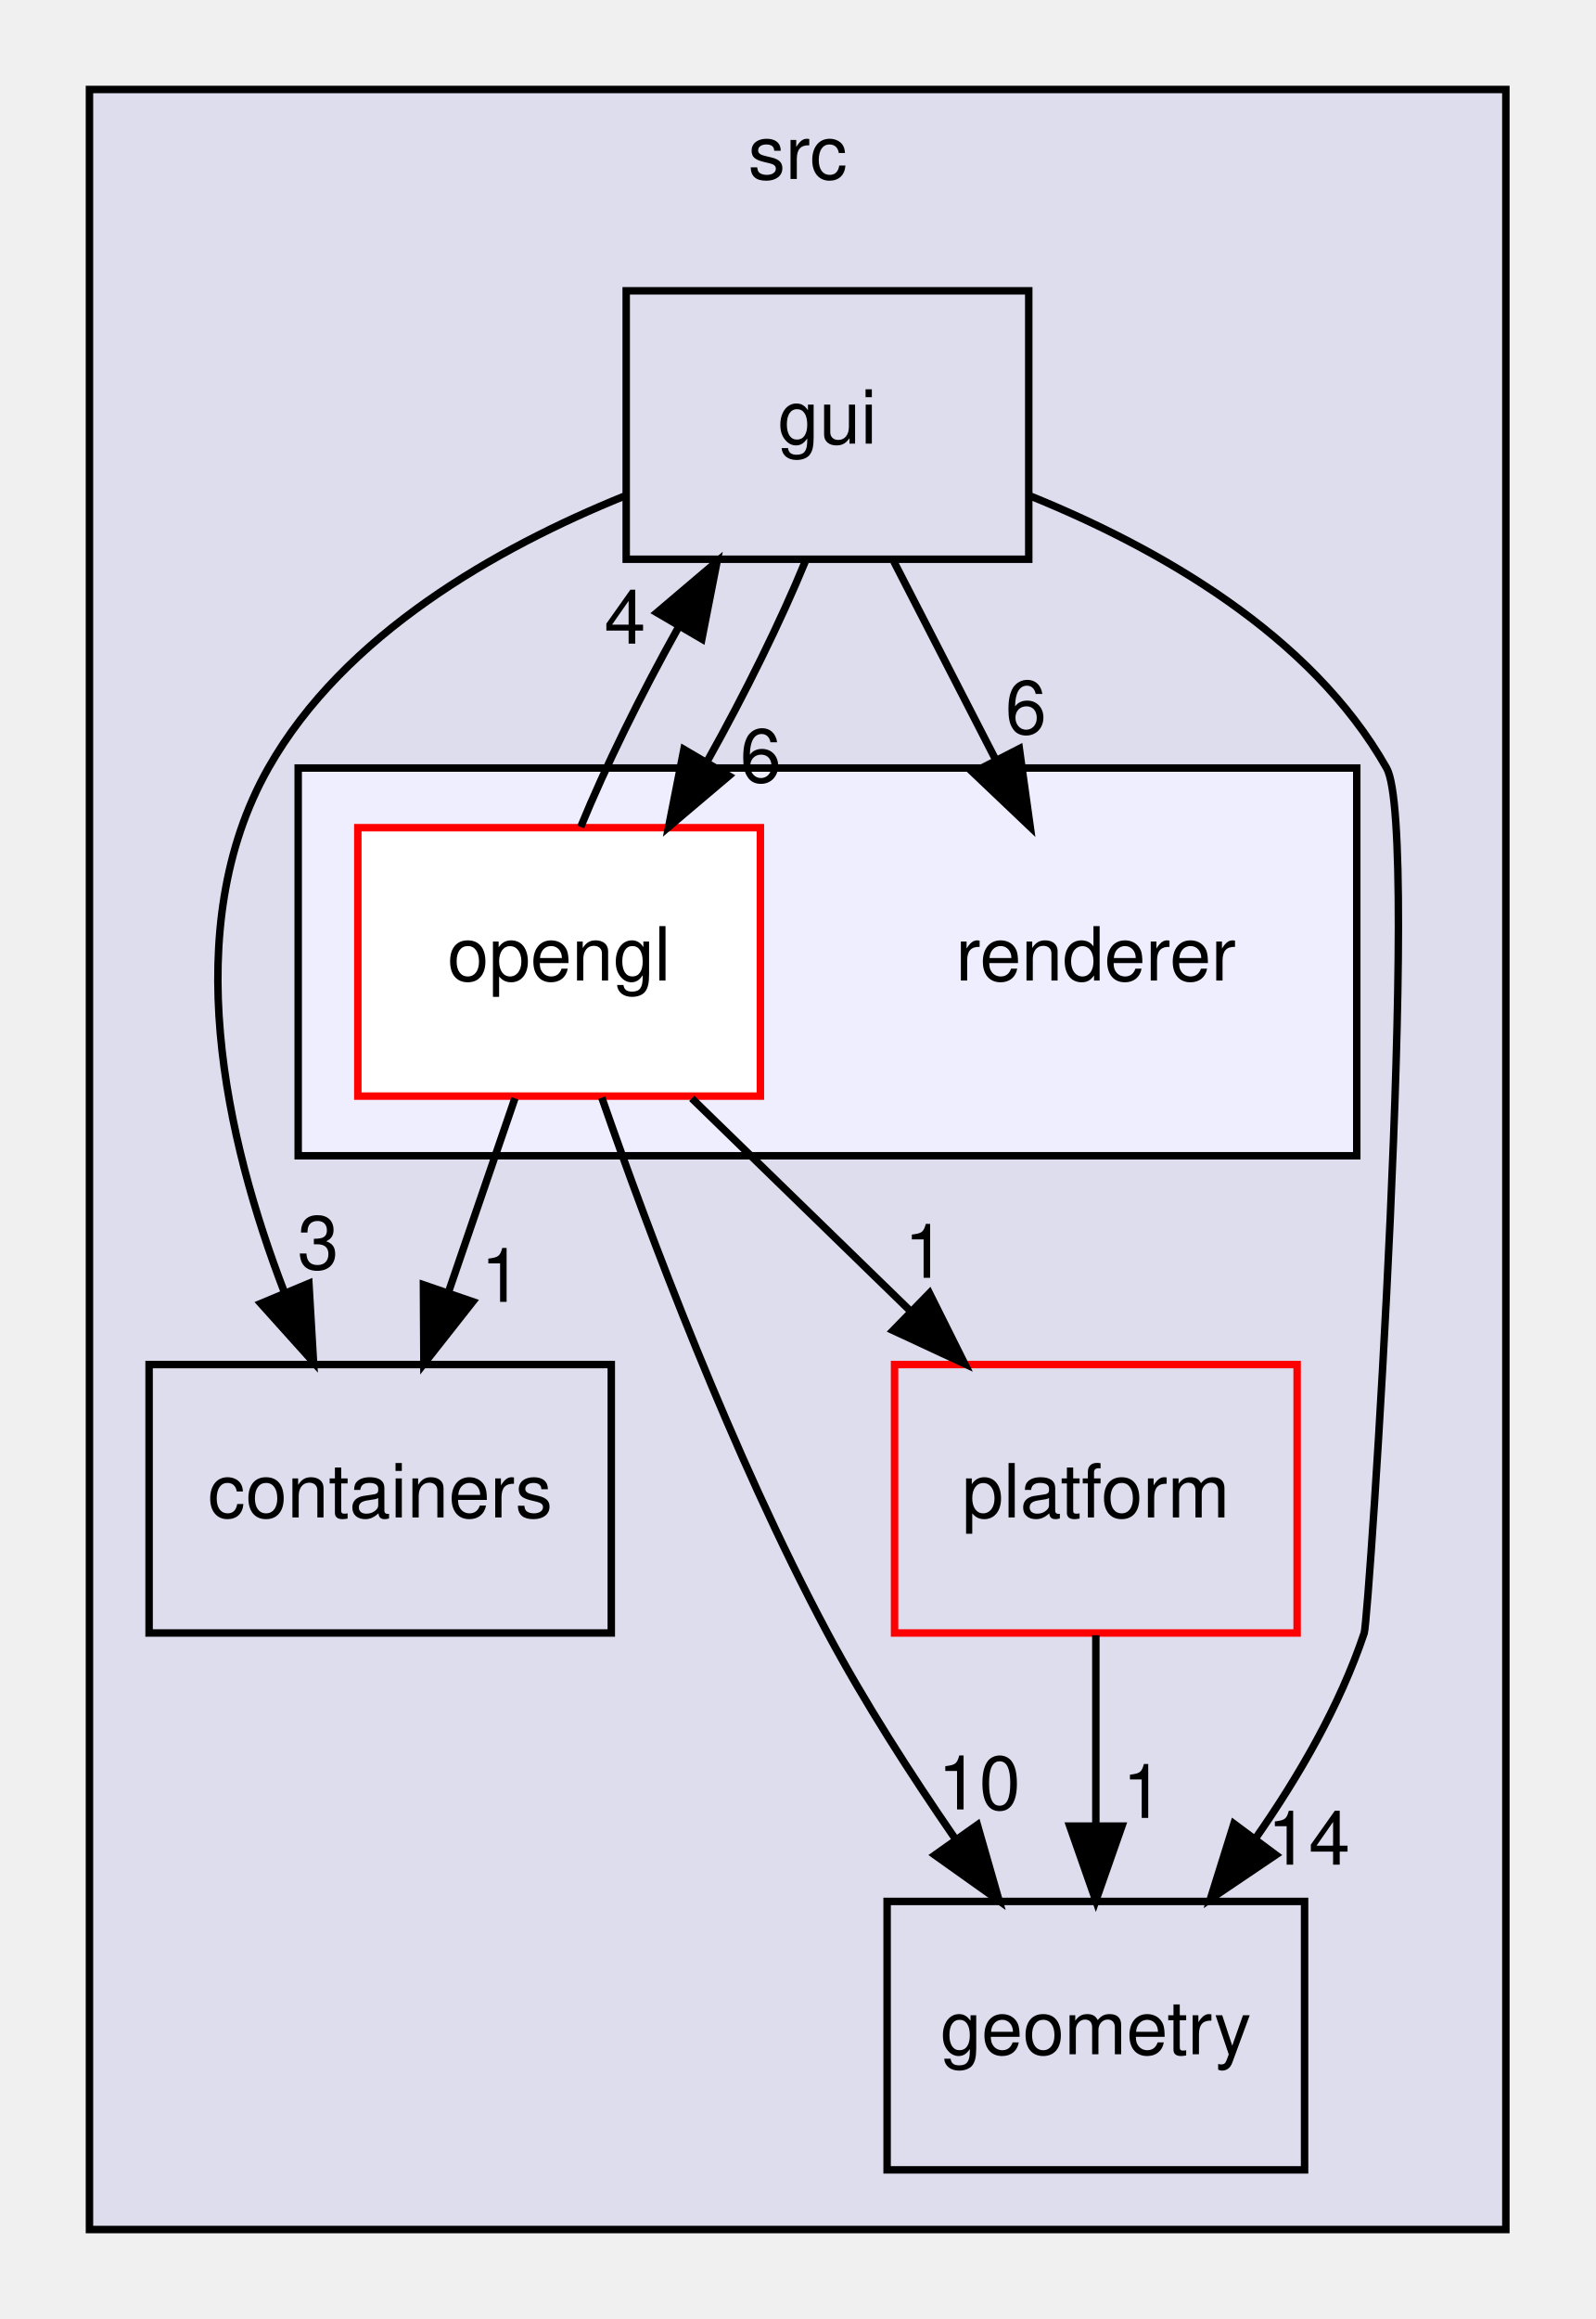
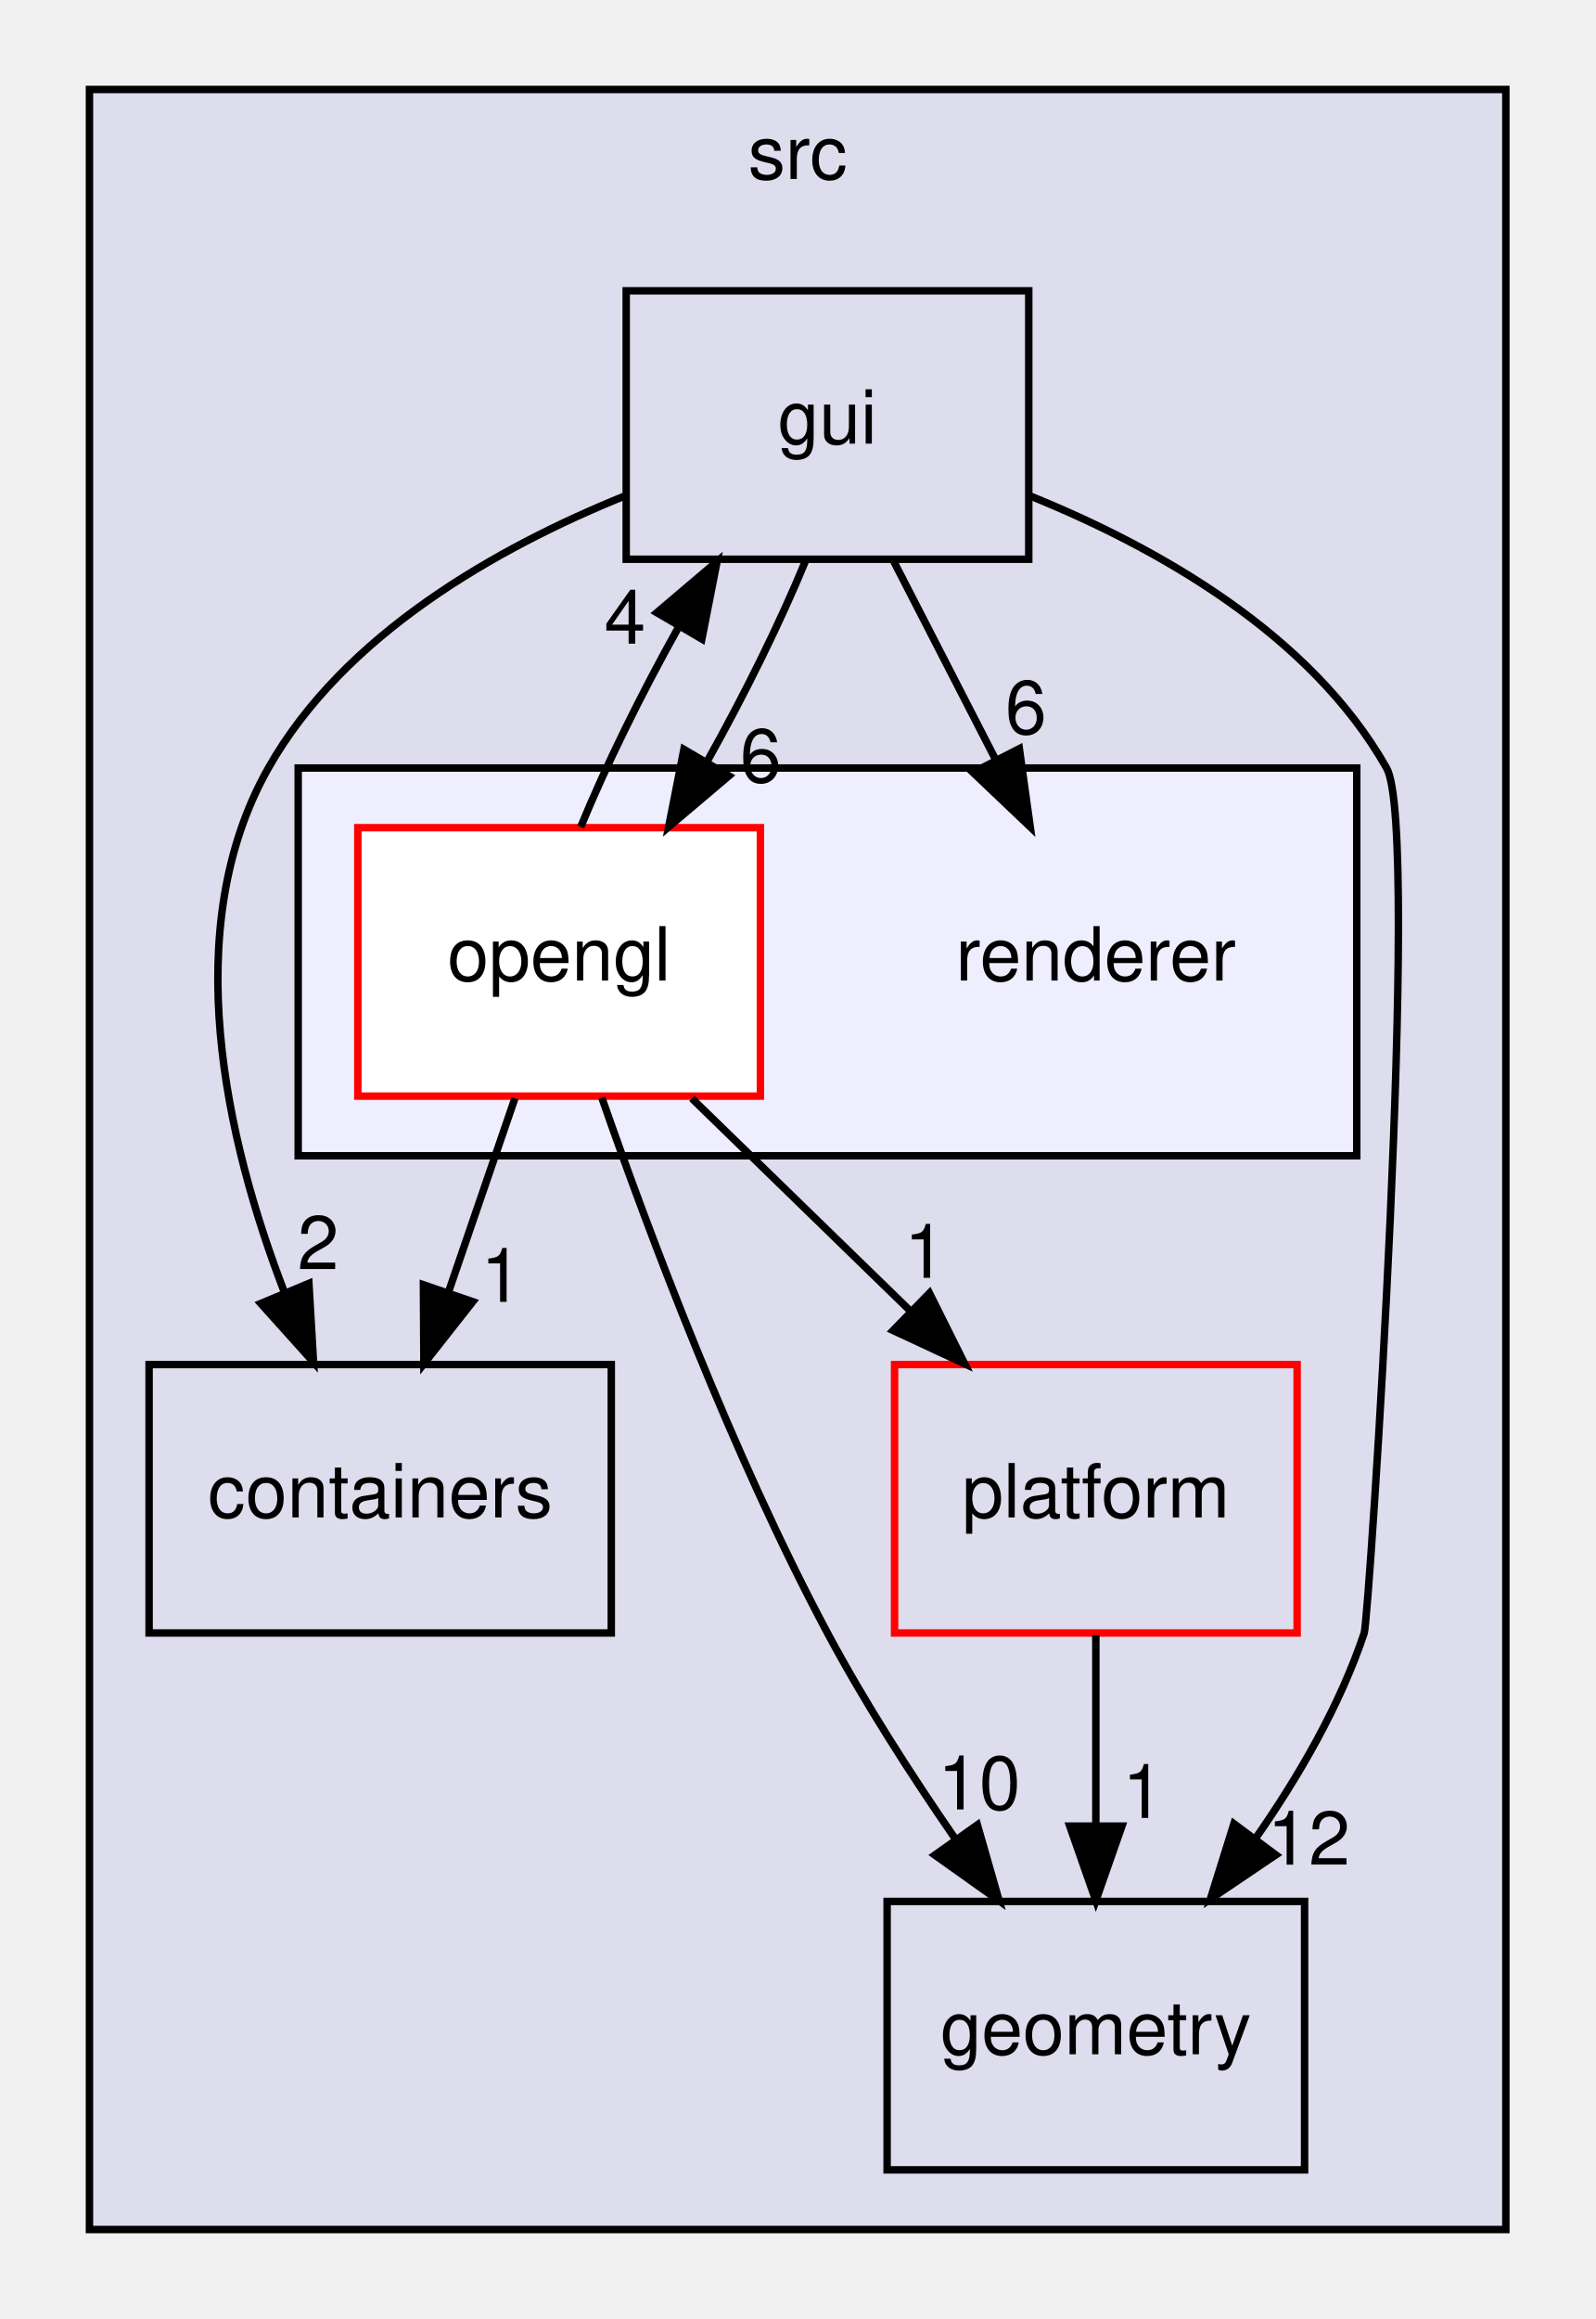
<svg xmlns="http://www.w3.org/2000/svg" xmlns:xlink="http://www.w3.org/1999/xlink" width="214pt" height="311pt" viewBox="0.00 0.00 214.00 311.00">
  <g id="graph0" class="graph" transform="scale(1 1) rotate(0) translate(4 307)">
    <g id="clust1" class="cluster">
      <g id="a_clust1">
        <a xlink:href="dir_68267d1309a1af8e8297ef4c3efbcdba.html" target="_top" xlink:title="src">
          <polygon fill="#ddddee" stroke="black" points="8,-8 8,-295 198,-295 198,-8 8,-8" />
          <text text-anchor="middle" x="103" y="-283" font-family="Helvetica,sans-Serif" font-size="10.00">src</text>
        </a>
      </g>
    </g>
    <g id="clust2" class="cluster">
      <g id="a_clust2">
        <a xlink:href="dir_7bc5e25958a2fb25a8561f3aa0def6c5.html" target="_top">
          <polygon fill="#eeeeff" stroke="black" points="36,-152 36,-204 178,-204 178,-152 36,-152" />
        </a>
      </g>
    </g>
    <g id="node1" class="node">
      <g id="a_node1">
        <a xlink:href="dir_0b61c55142250c0cc363383afd8075a4.html" target="_top" xlink:title="containers">
          <polygon fill="none" stroke="black" points="78,-124 16,-124 16,-88 78,-88 78,-124" />
          <text text-anchor="middle" x="47" y="-103.5" font-family="Helvetica,sans-Serif" font-size="10.00">containers</text>
        </a>
      </g>
    </g>
    <g id="node2" class="node">
      <g id="a_node2">
        <a xlink:href="dir_405fd32de3649961a5f009c7a3fe84df.html" target="_top" xlink:title="geometry">
          <polygon fill="none" stroke="black" points="171,-52 115,-52 115,-16 171,-16 171,-52" />
          <text text-anchor="middle" x="143" y="-31.5" font-family="Helvetica,sans-Serif" font-size="10.00">geometry</text>
        </a>
      </g>
    </g>
    <g id="node3" class="node">
      <g id="a_node3">
        <a xlink:href="dir_4b68c2fef3e151b6b93d5e93b14f1857.html" target="_top" xlink:title="platform">
          <polygon fill="none" stroke="red" points="170,-124 116,-124 116,-88 170,-88 170,-124" />
          <text text-anchor="middle" x="143" y="-103.5" font-family="Helvetica,sans-Serif" font-size="10.00">platform</text>
        </a>
      </g>
    </g>
    <g id="edge9" class="edge">
      <path fill="none" stroke="black" d="M143,-87.7C143,-79.98 143,-70.71 143,-62.11" />
      <polygon fill="black" stroke="black" points="146.5,-62.1 143,-52.1 139.5,-62.1 146.5,-62.1" />
      <g id="a_edge9-headlabel">
        <a xlink:href="dir_000010_000005.html" target="_top" xlink:title="1">
          <text text-anchor="middle" x="149.34" y="-63.2" font-family="Helvetica,sans-Serif" font-size="10.00">1</text>
        </a>
      </g>
    </g>
    <g id="node4" class="node">
      <g id="a_node4">
        <a xlink:href="dir_99d0482cf009f9d97a0877749b817f19.html" target="_top" xlink:title="gui">
          <polygon fill="none" stroke="black" points="134,-268 80,-268 80,-232 134,-232 134,-268" />
          <text text-anchor="middle" x="107" y="-247.5" font-family="Helvetica,sans-Serif" font-size="10.00">gui</text>
        </a>
      </g>
    </g>
    <g id="edge1" class="edge">
      <path fill="none" stroke="black" d="M79.72,-240.45C62.71,-233.55 42.17,-221.97 32,-204 19.81,-182.46 26.28,-154.14 34.16,-133.67" />
      <polygon fill="black" stroke="black" points="37.44,-134.89 38.06,-124.31 30.98,-132.19 37.44,-134.89" />
      <g id="a_edge1-headlabel">
-         <a xlink:href="dir_000006_000001.html" target="_top" xlink:title="3">
-           <text text-anchor="middle" x="38.68" y="-136.8" font-family="Helvetica,sans-Serif" font-size="10.00">3</text>
+         <a xlink:href="dir_000006_000001.html" target="_top" xlink:title="2">
+           <text text-anchor="middle" x="38.68" y="-136.8" font-family="Helvetica,sans-Serif" font-size="10.00">2</text>
        </a>
      </g>
    </g>
    <g id="edge2" class="edge">
      <path fill="none" stroke="black" d="M134.28,-240.45C151.29,-233.55 171.83,-221.97 182,-204 186.66,-195.78 179.65,-89.96 179,-88 175.76,-78.29 170.2,-68.71 164.4,-60.42" />
      <polygon fill="black" stroke="black" points="167.14,-58.24 158.36,-52.31 161.52,-62.42 167.14,-58.24" />
      <g id="a_edge2-headlabel">
-         <a xlink:href="dir_000006_000005.html" target="_top" xlink:title="14">
-           <text text-anchor="middle" x="171.56" y="-56.93" font-family="Helvetica,sans-Serif" font-size="10.00">14</text>
+         <a xlink:href="dir_000006_000005.html" target="_top" xlink:title="12">
+           <text text-anchor="middle" x="171.56" y="-56.93" font-family="Helvetica,sans-Serif" font-size="10.00">12</text>
        </a>
      </g>
    </g>
    <g id="node5" class="node">
      <text text-anchor="middle" x="143" y="-175.5" font-family="Helvetica,sans-Serif" font-size="10.00">renderer</text>
    </g>
    <g id="edge3" class="edge">
      <path fill="none" stroke="black" d="M115.9,-231.7C120,-223.73 124.95,-214.1 129.49,-205.26" />
      <polygon fill="black" stroke="black" points="132.74,-206.6 134.2,-196.1 126.52,-203.4 132.74,-206.6" />
      <g id="a_edge3-headlabel">
        <a xlink:href="dir_000006_000014.html" target="_top" xlink:title="6">
          <text text-anchor="middle" x="133.62" y="-208.59" font-family="Helvetica,sans-Serif" font-size="10.00">6</text>
        </a>
      </g>
    </g>
    <g id="node6" class="node">
      <g id="a_node6">
        <a xlink:href="dir_81ad5397e2f6e7d41ed68488a4d626a2.html" target="_top" xlink:title="opengl">
          <polygon fill="white" stroke="red" points="98,-196 44,-196 44,-160 98,-160 98,-196" />
          <text text-anchor="middle" x="71" y="-175.5" font-family="Helvetica,sans-Serif" font-size="10.00">opengl</text>
        </a>
      </g>
    </g>
    <g id="edge4" class="edge">
      <path fill="none" stroke="black" d="M104.02,-231.7C100.71,-223.64 95.9,-213.89 90.91,-204.98" />
      <polygon fill="black" stroke="black" points="93.78,-202.95 85.69,-196.1 87.74,-206.5 93.78,-202.95" />
      <g id="a_edge4-headlabel">
        <a xlink:href="dir_000006_000015.html" target="_top" xlink:title="6">
          <text text-anchor="middle" x="98.04" y="-202.11" font-family="Helvetica,sans-Serif" font-size="10.00">6</text>
        </a>
      </g>
    </g>
    <g id="edge5" class="edge">
      <path fill="none" stroke="black" d="M65.07,-159.7C62.39,-151.9 59.17,-142.51 56.2,-133.83" />
      <polygon fill="black" stroke="black" points="59.42,-132.43 52.86,-124.1 52.8,-134.7 59.42,-132.43" />
      <g id="a_edge5-headlabel">
        <a xlink:href="dir_000015_000001.html" target="_top" xlink:title="1">
          <text text-anchor="middle" x="63.27" y="-132.41" font-family="Helvetica,sans-Serif" font-size="10.00">1</text>
        </a>
      </g>
    </g>
    <g id="edge6" class="edge">
      <path fill="none" stroke="black" d="M76.73,-159.79C83.11,-141.49 94.2,-111.96 107,-88 111.98,-78.68 118.22,-68.98 124.1,-60.46" />
      <polygon fill="black" stroke="black" points="127.11,-62.27 130.03,-52.08 121.4,-58.22 127.11,-62.27" />
      <g id="a_edge6-headlabel">
        <a xlink:href="dir_000015_000005.html" target="_top" xlink:title="10">
          <text text-anchor="middle" x="127.35" y="-64.34" font-family="Helvetica,sans-Serif" font-size="10.00">10</text>
        </a>
      </g>
    </g>
    <g id="edge7" class="edge">
      <path fill="none" stroke="black" d="M88.8,-159.7C97.6,-151.14 108.38,-140.66 118,-131.3" />
      <polygon fill="black" stroke="black" points="120.68,-133.58 125.41,-124.1 115.8,-128.57 120.68,-133.58" />
      <g id="a_edge7-headlabel">
        <a xlink:href="dir_000015_000010.html" target="_top" xlink:title="1">
          <text text-anchor="middle" x="120.08" y="-135.63" font-family="Helvetica,sans-Serif" font-size="10.00">1</text>
        </a>
      </g>
    </g>
    <g id="edge8" class="edge">
      <path fill="none" stroke="black" d="M73.9,-196.1C77.19,-204.13 81.98,-213.87 86.97,-222.8" />
      <polygon fill="black" stroke="black" points="84.11,-224.84 92.19,-231.7 90.15,-221.3 84.11,-224.84" />
      <g id="a_edge8-headlabel">
        <a xlink:href="dir_000015_000006.html" target="_top" xlink:title="4">
          <text text-anchor="middle" x="79.84" y="-220.68" font-family="Helvetica,sans-Serif" font-size="10.00">4</text>
        </a>
      </g>
    </g>
  </g>
</svg>
